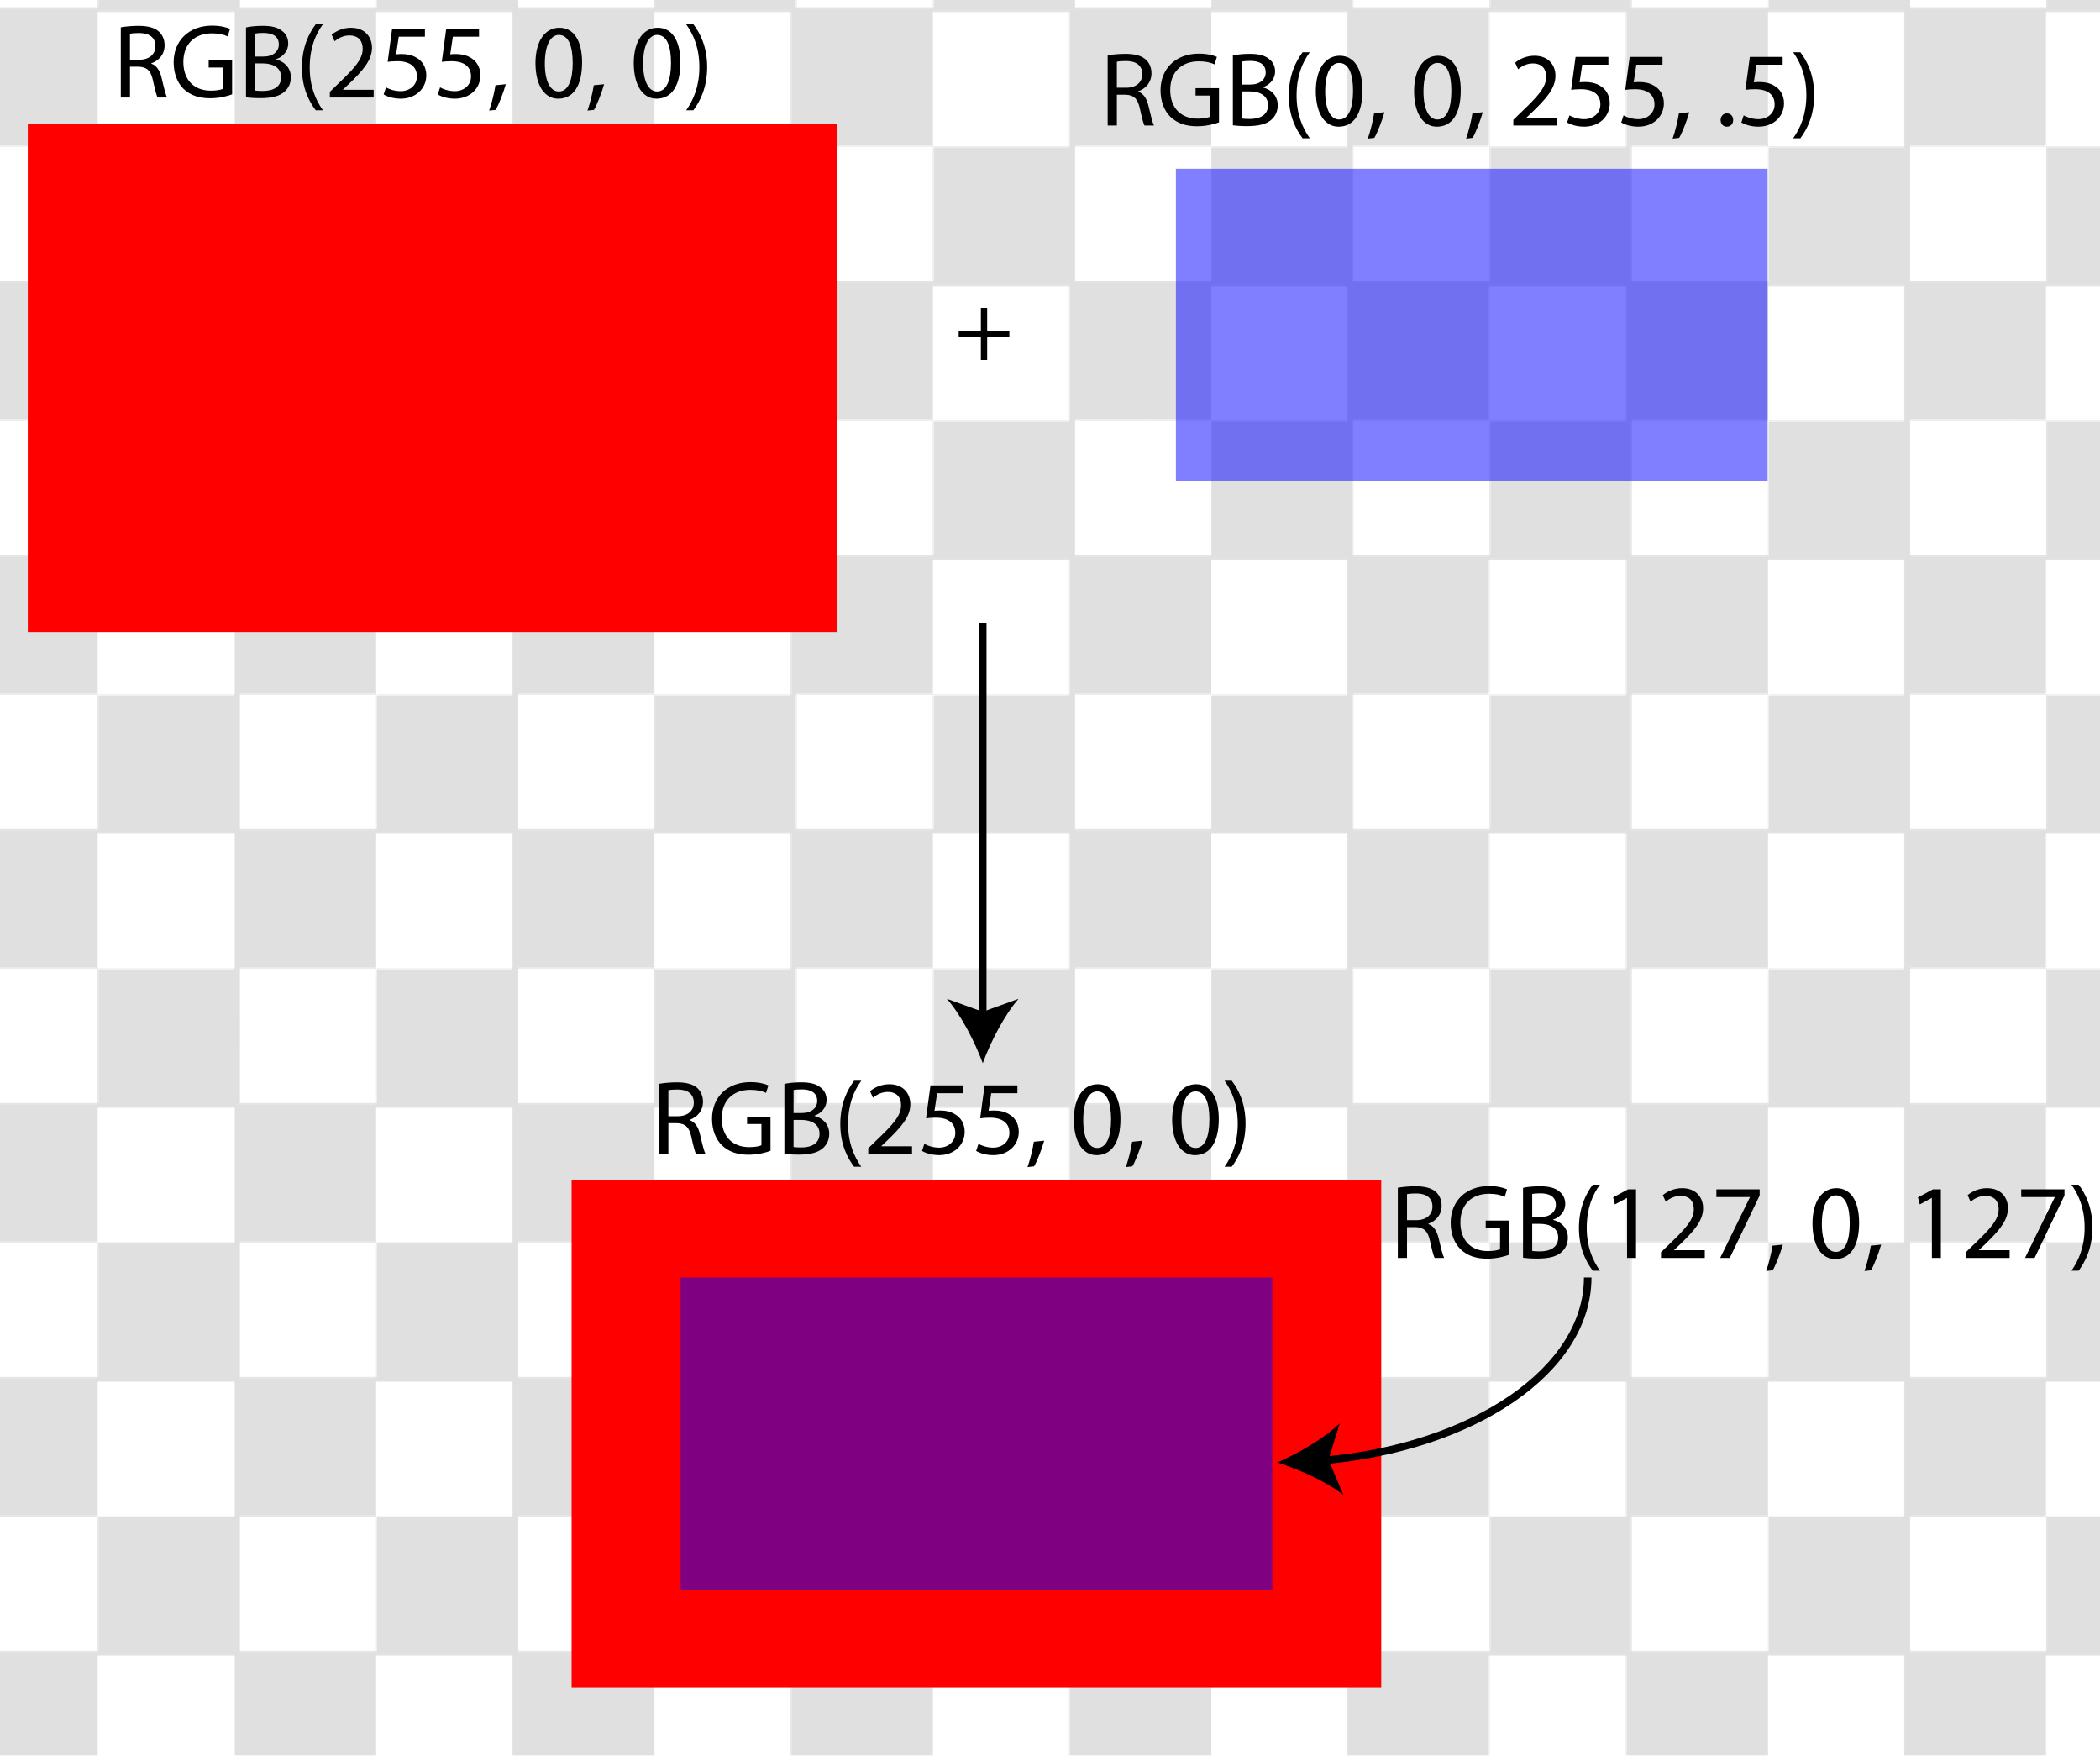
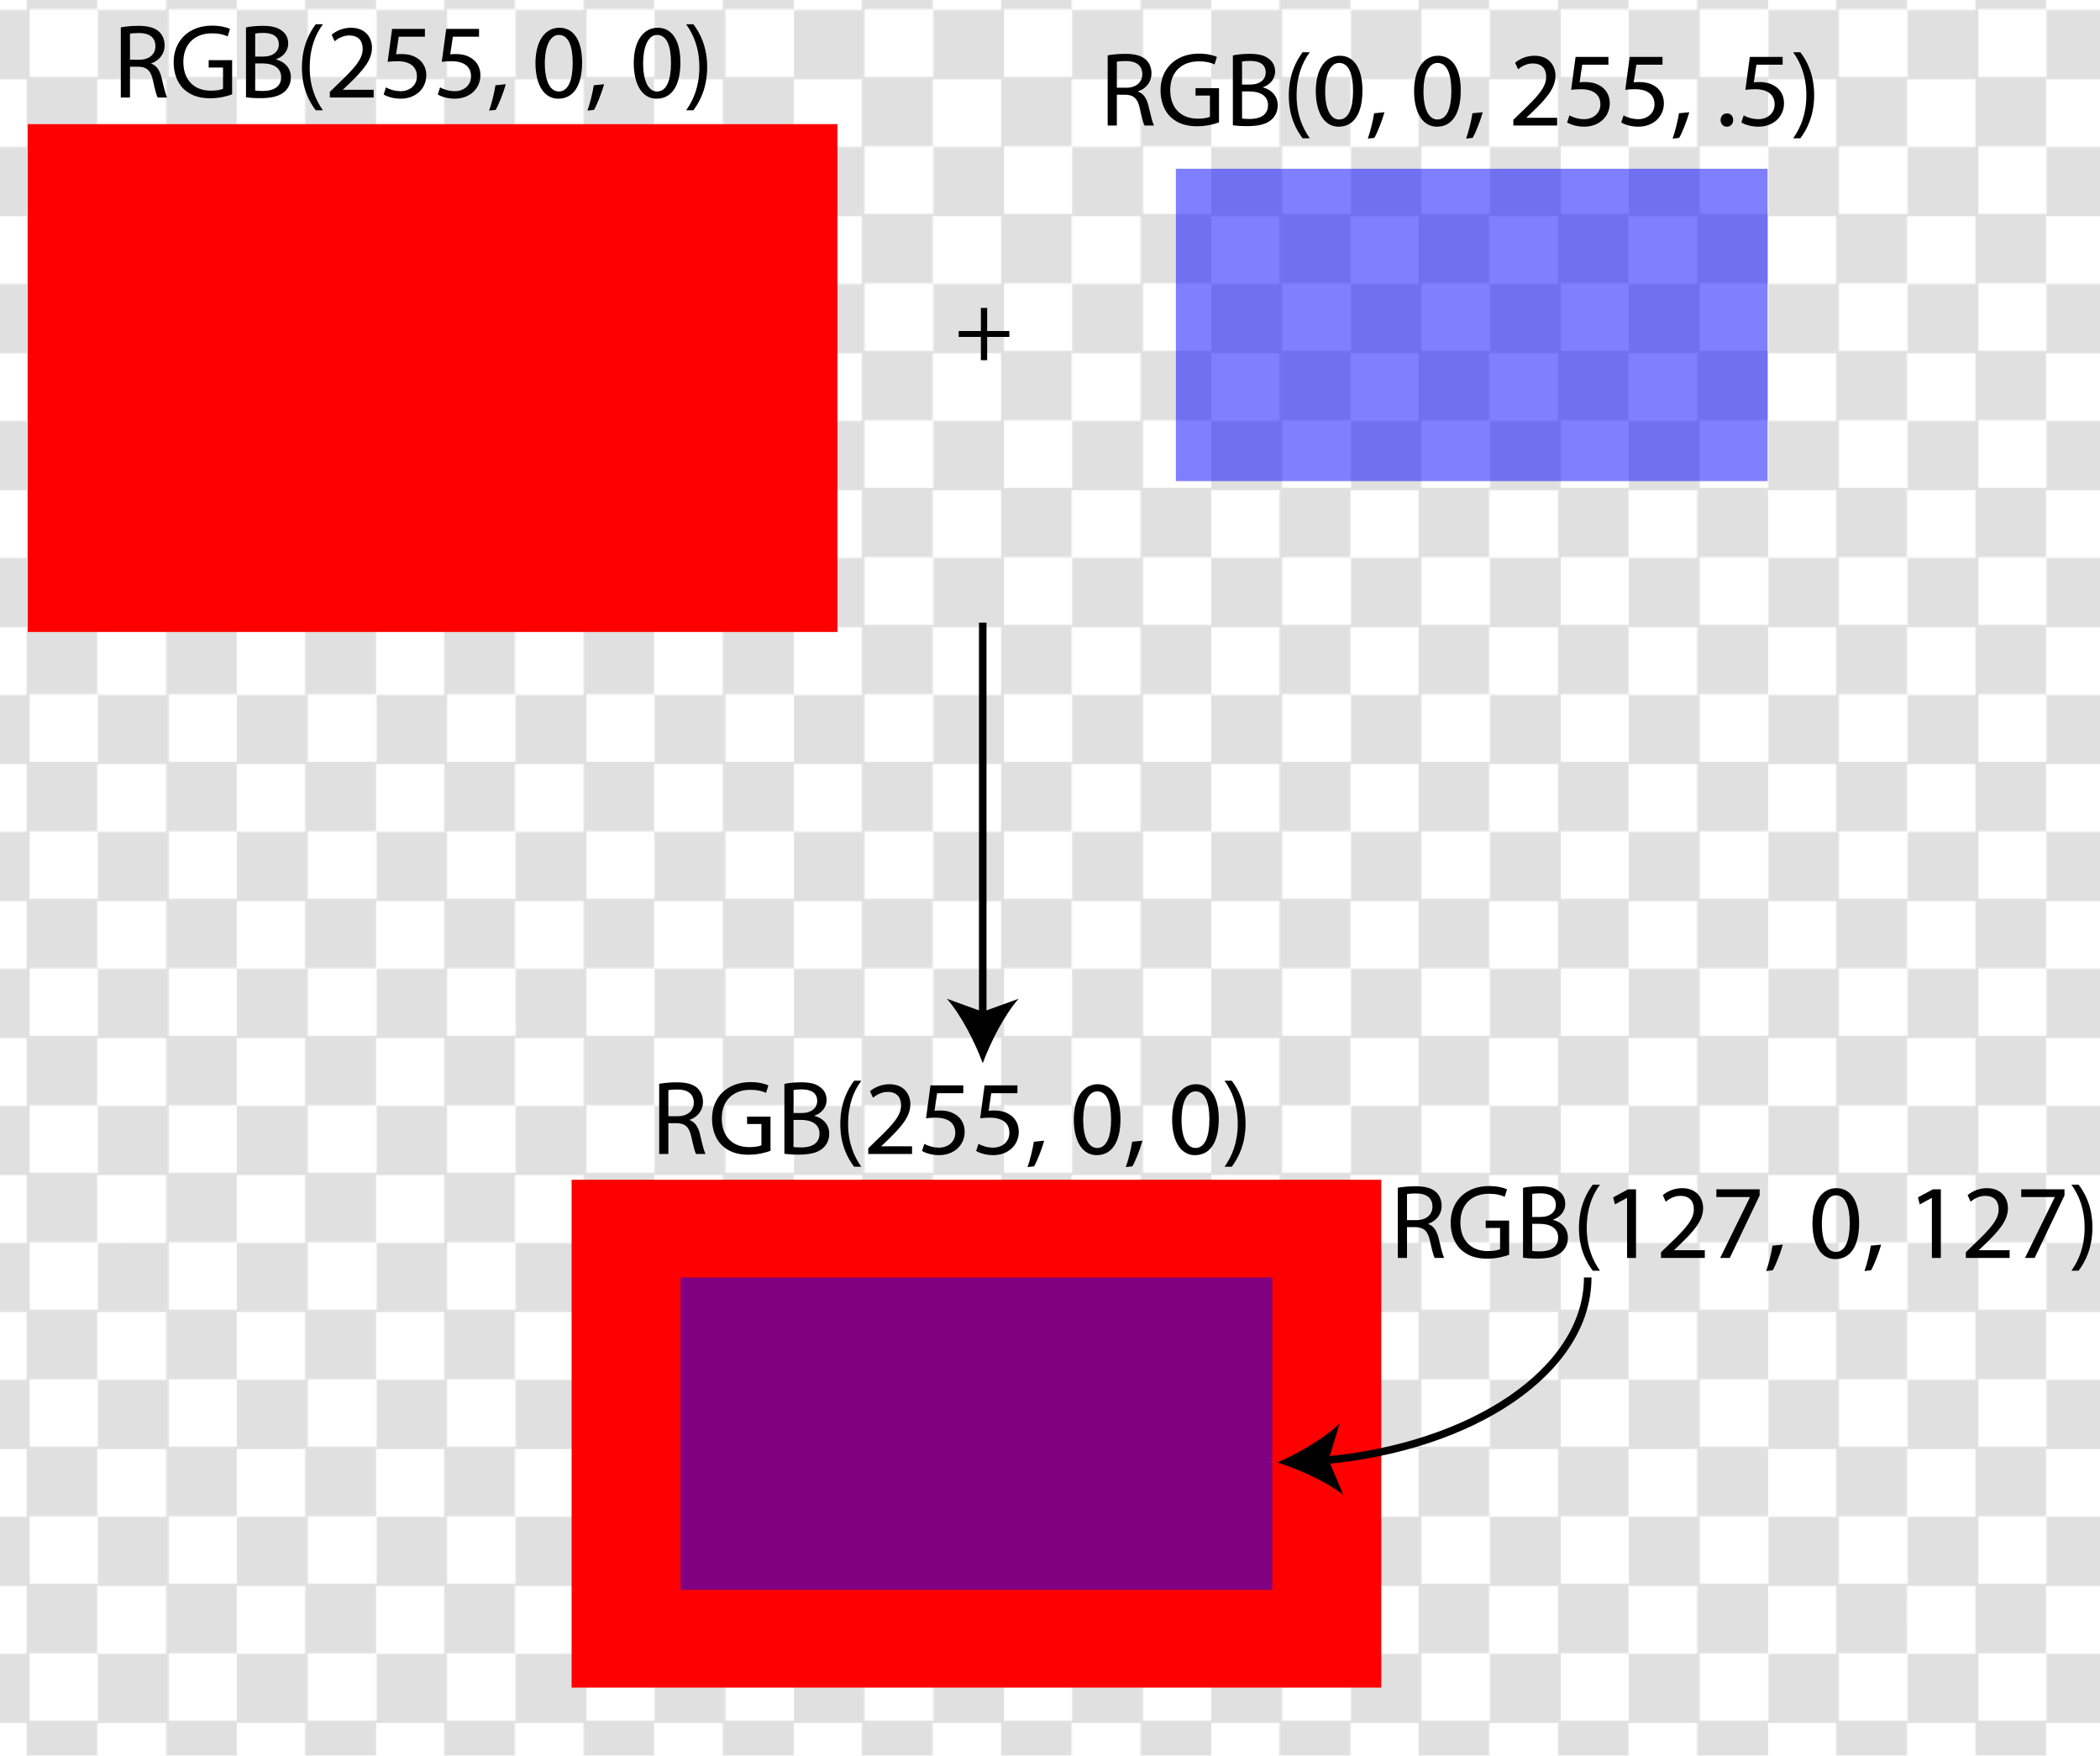
<svg xmlns="http://www.w3.org/2000/svg" version="1.1" x="0px" y="0px" width="278.714px" height="232.931px" viewBox="0 0 278.714 232.931" enable-background="new 0 0 278.714 232.931" xml:space="preserve">
-   <pattern x="-23.976" y="-16.899" width="36.947" height="36.35" patternUnits="userSpaceOnUse" id="New_Pattern_Swatch_2" viewBox="0 -36.35 36.947 36.35" overflow="visible">
+   <pattern x="-23.976" y="-16.899" width="18.474" height="18.175" patternUnits="userSpaceOnUse" id="New_Pattern_Swatch_3" viewBox="0 -18.175 18.474 18.175" overflow="visible">
    <g>
-       <polygon fill="none" points="0,0 36.947,0 36.947,-36.35 0,-36.35   " />
-       <polygon fill="#E0E0E0" points="18.875,-17.875 0,-17.875 0,-36.35 18.875,-36.35   " />
-       <polygon fill="#E0E0E0" points="36.947,0 18.072,0 18.072,-18.474 36.947,-18.474   " />
+       <polygon fill="none" points="0,0 18.474,0 18.474,-18.175 0,-18.175   " />
+       <polygon fill="#E0E0E0" points="9.438,-8.938 0,-8.938 0,-18.175 9.438,-18.175   " />
+       <polygon fill="#E0E0E0" points="18.474,0 9.036,0 9.036,-9.237 18.474,-9.237   " />
    </g>
  </pattern>
  <g id="Layer_2">
-     <rect fill="url(#New_Pattern_Swatch_2)" width="278.714" height="232.931" />
+     <rect fill="url(#New_Pattern_Swatch_3)" width="278.714" height="232.931" />
  </g>
  <g id="Layer_1">
    <rect x="3.688" y="16.473" fill="#FF0000" width="107.456" height="67.382" />
    <g>
      <rect x="14.968" y="3" fill="none" width="82.896" height="10.047" />
      <path d="M16.032,3.625c0.617-0.112,1.513-0.196,2.339-0.196c1.303,0,2.157,0.252,2.731,0.771c0.462,0.42,0.743,1.064,0.743,1.807    c0,1.232-0.785,2.059-1.765,2.395v0.042c0.714,0.252,1.148,0.925,1.373,1.905c0.308,1.316,0.532,2.227,0.729,2.591h-1.261    c-0.154-0.28-0.364-1.079-0.616-2.255c-0.28-1.303-0.798-1.793-1.905-1.835h-1.148v4.09h-1.219V3.625z M17.251,7.925h1.247    c1.303,0,2.129-0.714,2.129-1.793c0-1.219-0.883-1.751-2.171-1.751c-0.588,0-0.995,0.042-1.205,0.098V7.925z" />
      <path d="M30.806,12.52c-0.546,0.21-1.639,0.519-2.914,0.519c-1.429,0-2.605-0.364-3.53-1.247    c-0.812-0.785-1.316-2.045-1.316-3.516c0-2.815,1.947-4.875,5.113-4.875c1.092,0,1.961,0.238,2.367,0.434L30.218,4.83    c-0.504-0.238-1.135-0.406-2.087-0.406c-2.297,0-3.796,1.429-3.796,3.796c0,2.396,1.429,3.81,3.642,3.81    c0.798,0,1.345-0.112,1.625-0.252V8.962h-1.905v-0.98h3.11V12.52z" />
      <path d="M32.65,3.639c0.532-0.126,1.387-0.21,2.228-0.21c1.218,0,2.003,0.21,2.577,0.687c0.49,0.364,0.798,0.924,0.798,1.667    c0,0.924-0.616,1.723-1.597,2.073v0.042c0.896,0.21,1.947,0.953,1.947,2.354c0,0.813-0.322,1.443-0.812,1.891    c-0.645,0.602-1.709,0.882-3.25,0.882c-0.84,0-1.485-0.056-1.891-0.112V3.639z M33.869,7.505h1.106    c1.275,0,2.031-0.686,2.031-1.597c0-1.093-0.826-1.541-2.059-1.541c-0.56,0-0.882,0.042-1.079,0.084V7.505z M33.869,12.016    c0.252,0.042,0.588,0.056,1.022,0.056c1.261,0,2.423-0.462,2.423-1.835c0-1.274-1.106-1.821-2.437-1.821h-1.009V12.016z" />
      <path d="M42.857,3.219c-1.022,1.387-1.751,3.194-1.751,5.743c0,2.493,0.771,4.272,1.751,5.673h-0.953    c-0.882-1.163-1.835-2.956-1.835-5.687c0.014-2.746,0.953-4.552,1.835-5.729H42.857z" />
      <path d="M43.78,12.94v-0.756l0.966-0.938c2.326-2.213,3.39-3.39,3.39-4.763c0-0.924-0.435-1.779-1.793-1.779    c-0.827,0-1.513,0.42-1.933,0.771l-0.392-0.869c0.616-0.518,1.527-0.924,2.563-0.924c1.961,0,2.788,1.345,2.788,2.647    c0,1.681-1.219,3.04-3.138,4.888l-0.714,0.672v0.028h4.076v1.022H43.78z" />
      <path d="M56.396,4.872h-3.474l-0.35,2.339c0.21-0.028,0.406-0.042,0.742-0.042c0.714,0,1.401,0.14,1.961,0.49    c0.714,0.392,1.303,1.19,1.303,2.325c0,1.779-1.415,3.11-3.39,3.11c-0.995,0-1.821-0.28-2.269-0.561l0.308-0.938    c0.378,0.224,1.121,0.504,1.961,0.504c1.149,0,2.157-0.756,2.143-1.975c0-1.177-0.798-2.003-2.605-2.003    c-0.533,0-0.939,0.042-1.275,0.084l0.588-4.371h4.356V4.872z" />
      <path d="M63.578,4.872h-3.474l-0.35,2.339c0.21-0.028,0.406-0.042,0.742-0.042c0.714,0,1.401,0.14,1.961,0.49    c0.714,0.392,1.303,1.19,1.303,2.325c0,1.779-1.415,3.11-3.39,3.11c-0.995,0-1.821-0.28-2.269-0.561l0.308-0.938    c0.378,0.224,1.121,0.504,1.961,0.504c1.149,0,2.157-0.756,2.143-1.975c0-1.177-0.798-2.003-2.605-2.003    c-0.533,0-0.939,0.042-1.275,0.084l0.588-4.371h4.356V4.872z" />
      <path d="M64.918,14.677c0.308-0.84,0.687-2.339,0.84-3.362l1.373-0.14c-0.336,1.191-0.953,2.746-1.345,3.404L64.918,14.677z" />
      <path d="M77.256,8.29c0,3.096-1.163,4.805-3.166,4.805c-1.779,0-2.998-1.667-3.025-4.679c0-3.068,1.331-4.734,3.18-4.734    C76.149,3.681,77.256,5.39,77.256,8.29z M72.311,8.43c0,2.367,0.729,3.712,1.849,3.712c1.247,0,1.849-1.471,1.849-3.796    c0-2.241-0.56-3.712-1.849-3.712C73.095,4.633,72.311,5.95,72.311,8.43z" />
      <path d="M77.966,14.677c0.308-0.84,0.687-2.339,0.84-3.362l1.373-0.14c-0.336,1.191-0.953,2.746-1.345,3.404L77.966,14.677z" />
      <path d="M90.303,8.29c0,3.096-1.163,4.805-3.166,4.805c-1.779,0-2.998-1.667-3.025-4.679c0-3.068,1.331-4.734,3.18-4.734    C89.196,3.681,90.303,5.39,90.303,8.29z M85.358,8.43c0,2.367,0.729,3.712,1.849,3.712c1.247,0,1.849-1.471,1.849-3.796    c0-2.241-0.56-3.712-1.849-3.712C86.143,4.633,85.358,5.95,85.358,8.43z" />
      <path d="M91.069,14.635c0.98-1.387,1.751-3.194,1.751-5.715c0-2.521-0.756-4.3-1.751-5.701h0.953    c0.882,1.148,1.835,2.956,1.835,5.701c-0.014,2.745-0.953,4.538-1.835,5.715H91.069z" />
    </g>
    <rect x="156.066" y="22.393" fill="#0000FF" fill-opacity="0.5" width="78.53" height="41.446" />
    <g>
      <rect x="145.947" y="6.715" fill="none" width="100.768" height="10.046" />
      <path d="M147.011,7.34c0.616-0.112,1.513-0.196,2.34-0.196c1.303,0,2.156,0.252,2.731,0.771c0.462,0.42,0.742,1.064,0.742,1.807    c0,1.232-0.784,2.059-1.766,2.395v0.042c0.715,0.252,1.149,0.925,1.373,1.905c0.309,1.316,0.532,2.227,0.729,2.591H151.9    c-0.154-0.28-0.364-1.079-0.616-2.255c-0.28-1.303-0.799-1.793-1.905-1.835h-1.148v4.09h-1.219V7.34z M148.23,11.641h1.247    c1.303,0,2.129-0.714,2.129-1.793c0-1.219-0.883-1.751-2.171-1.751c-0.589,0-0.995,0.042-1.205,0.098V11.641z" />
      <path d="M161.786,16.235c-0.547,0.21-1.639,0.519-2.914,0.519c-1.429,0-2.605-0.364-3.529-1.247    c-0.813-0.785-1.317-2.045-1.317-3.516c0-2.815,1.947-4.875,5.113-4.875c1.093,0,1.961,0.238,2.367,0.434l-0.309,0.995    c-0.504-0.238-1.134-0.406-2.087-0.406c-2.297,0-3.796,1.429-3.796,3.796c0,2.396,1.429,3.81,3.642,3.81    c0.799,0,1.345-0.112,1.625-0.252v-2.815h-1.905v-0.98h3.11V16.235z" />
      <path d="M163.629,7.354c0.532-0.126,1.387-0.21,2.228-0.21c1.219,0,2.003,0.21,2.577,0.687c0.49,0.364,0.799,0.924,0.799,1.667    c0,0.924-0.616,1.723-1.598,2.073v0.042c0.896,0.21,1.947,0.952,1.947,2.353c0,0.813-0.322,1.443-0.813,1.891    c-0.645,0.602-1.709,0.882-3.249,0.882c-0.841,0-1.485-0.056-1.892-0.112V7.354z M164.848,11.22h1.106    c1.274,0,2.031-0.686,2.031-1.597c0-1.093-0.826-1.541-2.059-1.541c-0.561,0-0.883,0.042-1.079,0.084V11.22z M164.848,15.731    c0.252,0.042,0.588,0.056,1.022,0.056c1.261,0,2.424-0.462,2.424-1.835c0-1.274-1.107-1.821-2.438-1.821h-1.009V15.731z" />
      <path d="M173.836,6.934c-1.022,1.387-1.751,3.194-1.751,5.743c0,2.493,0.771,4.272,1.751,5.673h-0.952    c-0.883-1.163-1.835-2.956-1.835-5.687c0.014-2.746,0.952-4.552,1.835-5.729H173.836z" />
      <path d="M180.824,12.005c0,3.096-1.162,4.805-3.165,4.805c-1.779,0-2.998-1.667-3.026-4.679c0-3.068,1.331-4.734,3.18-4.734    C179.717,7.396,180.824,9.105,180.824,12.005z M175.879,12.145c0,2.367,0.729,3.712,1.849,3.712c1.247,0,1.85-1.471,1.85-3.796    c0-2.241-0.561-3.712-1.85-3.712C176.664,8.349,175.879,9.666,175.879,12.145z" />
      <path d="M181.535,18.392c0.308-0.84,0.686-2.339,0.84-3.362l1.373-0.14c-0.336,1.191-0.953,2.746-1.345,3.404L181.535,18.392z" />
      <path d="M193.871,12.005c0,3.096-1.162,4.805-3.165,4.805c-1.779,0-2.998-1.667-3.026-4.679c0-3.068,1.331-4.734,3.18-4.734    C192.764,7.396,193.871,9.105,193.871,12.005z M188.926,12.145c0,2.367,0.729,3.712,1.849,3.712c1.247,0,1.85-1.471,1.85-3.796    c0-2.241-0.561-3.712-1.85-3.712C189.71,8.349,188.926,9.666,188.926,12.145z" />
      <path d="M194.582,18.392c0.308-0.84,0.686-2.339,0.84-3.362l1.373-0.14c-0.336,1.191-0.953,2.746-1.345,3.404L194.582,18.392z" />
      <path d="M200.852,16.655v-0.756l0.967-0.938c2.325-2.213,3.39-3.39,3.39-4.763c0-0.924-0.434-1.779-1.793-1.779    c-0.826,0-1.513,0.42-1.933,0.771l-0.393-0.869c0.616-0.519,1.527-0.924,2.563-0.924c1.961,0,2.788,1.345,2.788,2.647    c0,1.681-1.219,3.04-3.138,4.889l-0.715,0.672v0.028h4.076v1.022H200.852z" />
      <path d="M213.469,8.587h-3.474l-0.351,2.339c0.21-0.028,0.406-0.042,0.742-0.042c0.715,0,1.401,0.14,1.961,0.49    c0.715,0.392,1.303,1.19,1.303,2.325c0,1.779-1.414,3.11-3.39,3.11c-0.994,0-1.821-0.28-2.27-0.561l0.309-0.938    c0.378,0.224,1.121,0.504,1.961,0.504c1.148,0,2.157-0.756,2.144-1.975c0-1.177-0.799-2.003-2.605-2.003    c-0.532,0-0.938,0.042-1.274,0.084l0.588-4.371h4.356V8.587z" />
      <path d="M220.651,8.587h-3.474l-0.351,2.339c0.21-0.028,0.406-0.042,0.742-0.042c0.715,0,1.401,0.14,1.961,0.49    c0.715,0.392,1.303,1.19,1.303,2.325c0,1.779-1.414,3.11-3.39,3.11c-0.994,0-1.821-0.28-2.27-0.561l0.309-0.938    c0.378,0.224,1.121,0.504,1.961,0.504c1.148,0,2.157-0.756,2.144-1.975c0-1.177-0.799-2.003-2.605-2.003    c-0.532,0-0.938,0.042-1.274,0.084l0.588-4.371h4.356V8.587z" />
      <path d="M221.992,18.392c0.308-0.84,0.686-2.339,0.84-3.362l1.373-0.14c-0.336,1.191-0.953,2.746-1.345,3.404L221.992,18.392z" />
      <path d="M228.361,15.927c0-0.504,0.35-0.882,0.84-0.882c0.491,0,0.827,0.364,0.827,0.882c0,0.504-0.336,0.883-0.854,0.883    C228.697,16.81,228.361,16.431,228.361,15.927z" />
      <path d="M236.595,8.587h-3.474l-0.351,2.339c0.21-0.028,0.406-0.042,0.742-0.042c0.715,0,1.401,0.14,1.961,0.49    c0.715,0.392,1.303,1.19,1.303,2.325c0,1.779-1.414,3.11-3.39,3.11c-0.994,0-1.821-0.28-2.27-0.561l0.309-0.938    c0.378,0.224,1.12,0.504,1.961,0.504c1.148,0,2.157-0.756,2.144-1.975c0-1.177-0.799-2.003-2.605-2.003    c-0.532,0-0.938,0.042-1.275,0.084l0.589-4.371h4.356V8.587z" />
      <path d="M237.992,18.35c0.98-1.387,1.751-3.194,1.751-5.715c0-2.521-0.757-4.3-1.751-5.701h0.952    c0.883,1.148,1.835,2.956,1.835,5.701c-0.014,2.745-0.952,4.538-1.835,5.715H237.992z" />
    </g>
    <g>
      <path d="M131.017,40.861v3.063h2.945v0.782h-2.945v3.088h-0.834v-3.088h-2.945v-0.782h2.945v-3.063H131.017z" />
    </g>
    <g>
      <g>
        <line fill="none" stroke="#000000" stroke-miterlimit="10" x1="130.431" y1="82.615" x2="130.431" y2="135.042" />
        <g>
          <path d="M130.431,141.077c-1.054-2.84-2.852-6.363-4.756-8.548l4.756,1.721l4.755-1.721      C133.282,134.713,131.484,138.237,130.431,141.077z" />
        </g>
      </g>
    </g>
    <rect x="75.864" y="156.544" fill="#FF0000" width="107.457" height="67.383" />
    <g>
      <rect x="86.422" y="143.184" fill="none" width="86.34" height="10.046" />
      <path d="M87.487,143.808c0.616-0.111,1.513-0.195,2.339-0.195c1.303,0,2.157,0.252,2.731,0.77    c0.462,0.421,0.743,1.065,0.743,1.808c0,1.232-0.785,2.059-1.765,2.396v0.042c0.714,0.252,1.148,0.924,1.373,1.904    c0.308,1.317,0.532,2.228,0.729,2.592h-1.261c-0.154-0.28-0.364-1.078-0.616-2.255c-0.28-1.303-0.798-1.793-1.905-1.835h-1.148    v4.09h-1.219V143.808z M88.706,148.109h1.247c1.303,0,2.129-0.715,2.129-1.793c0-1.219-0.883-1.751-2.171-1.751    c-0.588,0-0.995,0.042-1.205,0.098V148.109z" />
      <path d="M102.261,152.704c-0.546,0.21-1.639,0.518-2.914,0.518c-1.429,0-2.605-0.364-3.53-1.246    c-0.813-0.784-1.316-2.045-1.316-3.516c0-2.816,1.947-4.875,5.113-4.875c1.092,0,1.961,0.238,2.367,0.435l-0.308,0.994    c-0.504-0.238-1.135-0.406-2.087-0.406c-2.297,0-3.796,1.429-3.796,3.796c0,2.396,1.429,3.811,3.642,3.811    c0.798,0,1.345-0.112,1.625-0.253v-2.815h-1.905v-0.98h3.11V152.704z" />
      <path d="M104.104,143.823c0.532-0.126,1.387-0.21,2.228-0.21c1.218,0,2.003,0.21,2.577,0.686c0.49,0.364,0.798,0.925,0.798,1.667    c0,0.925-0.616,1.724-1.597,2.073v0.042c0.896,0.21,1.947,0.953,1.947,2.354c0,0.813-0.322,1.442-0.812,1.891    c-0.645,0.603-1.709,0.883-3.25,0.883c-0.84,0-1.485-0.056-1.891-0.112V143.823z M105.323,147.689h1.106    c1.275,0,2.031-0.687,2.031-1.598c0-1.092-0.827-1.54-2.059-1.54c-0.561,0-0.882,0.042-1.079,0.084V147.689z M105.323,152.199    c0.252,0.042,0.588,0.057,1.022,0.057c1.261,0,2.423-0.463,2.423-1.835c0-1.275-1.106-1.821-2.437-1.821h-1.009V152.199z" />
      <path d="M114.312,143.402c-1.022,1.387-1.751,3.194-1.751,5.743c0,2.494,0.771,4.272,1.751,5.674h-0.953    c-0.882-1.163-1.835-2.956-1.835-5.688c0.014-2.745,0.953-4.553,1.835-5.729H114.312z" />
      <path d="M115.234,153.124v-0.757l0.966-0.938c2.325-2.213,3.39-3.39,3.39-4.762c0-0.925-0.435-1.779-1.793-1.779    c-0.827,0-1.513,0.42-1.933,0.771l-0.392-0.869c0.616-0.518,1.527-0.924,2.563-0.924c1.961,0,2.788,1.345,2.788,2.647    c0,1.681-1.219,3.039-3.138,4.889l-0.714,0.672v0.028h4.076v1.022H115.234z" />
      <path d="M127.851,145.055h-3.474l-0.35,2.339c0.21-0.027,0.406-0.042,0.742-0.042c0.715,0,1.401,0.141,1.961,0.49    c0.714,0.393,1.303,1.191,1.303,2.325c0,1.779-1.415,3.11-3.39,3.11c-0.995,0-1.821-0.28-2.269-0.561l0.308-0.938    c0.378,0.225,1.121,0.504,1.961,0.504c1.149,0,2.157-0.756,2.143-1.975c0-1.177-0.798-2.003-2.605-2.003    c-0.533,0-0.938,0.042-1.275,0.084l0.588-4.37h4.356V145.055z" />
      <path d="M135.033,145.055h-3.474l-0.35,2.339c0.21-0.027,0.406-0.042,0.742-0.042c0.715,0,1.401,0.141,1.961,0.49    c0.714,0.393,1.303,1.191,1.303,2.325c0,1.779-1.415,3.11-3.39,3.11c-0.995,0-1.821-0.28-2.269-0.561l0.308-0.938    c0.378,0.225,1.121,0.504,1.961,0.504c1.149,0,2.157-0.756,2.143-1.975c0-1.177-0.798-2.003-2.605-2.003    c-0.533,0-0.938,0.042-1.275,0.084l0.588-4.37h4.356V145.055z" />
      <path d="M136.373,154.861c0.308-0.841,0.687-2.34,0.84-3.362l1.373-0.14c-0.336,1.19-0.953,2.745-1.345,3.403L136.373,154.861z" />
      <path d="M148.71,148.473c0,3.096-1.162,4.805-3.165,4.805c-1.779,0-2.998-1.667-3.026-4.679c0-3.067,1.331-4.734,3.18-4.734    C147.604,143.865,148.71,145.574,148.71,148.473z M143.766,148.613c0,2.367,0.729,3.712,1.849,3.712    c1.247,0,1.85-1.471,1.85-3.796c0-2.241-0.561-3.712-1.85-3.712C144.55,144.817,143.766,146.133,143.766,148.613z" />
      <path d="M149.42,154.861c0.309-0.841,0.687-2.34,0.841-3.362l1.373-0.14c-0.336,1.19-0.953,2.745-1.345,3.403L149.42,154.861z" />
      <path d="M161.757,148.473c0,3.096-1.162,4.805-3.165,4.805c-1.779,0-2.998-1.667-3.026-4.679c0-3.067,1.331-4.734,3.18-4.734    C160.651,143.865,161.757,145.574,161.757,148.473z M156.813,148.613c0,2.367,0.729,3.712,1.849,3.712    c1.247,0,1.85-1.471,1.85-3.796c0-2.241-0.561-3.712-1.85-3.712C157.597,144.817,156.813,146.133,156.813,148.613z" />
      <path d="M162.524,154.819c0.98-1.387,1.751-3.194,1.751-5.716s-0.757-4.3-1.751-5.701h0.952c0.883,1.149,1.835,2.956,1.835,5.701    c-0.014,2.746-0.952,4.539-1.835,5.716H162.524z" />
    </g>
    <rect x="90.328" y="169.512" opacity="0.5" fill="#0000FF" width="78.529" height="41.446" />
    <g>
      <g>
        <path fill="none" stroke="#000000" stroke-miterlimit="10" d="M210.723,169.512c0,12.35-15.264,22.554-35.177,24.29" />
        <g>
          <path d="M169.514,194.063c2.781-1.199,6.207-3.177,8.29-5.191l-1.472,4.838l1.964,4.66      C176.016,196.581,172.405,194.967,169.514,194.063z" />
        </g>
      </g>
    </g>
    <g>
      <rect x="184.457" y="156.976" fill="none" width="96.75" height="10.047" />
      <path d="M185.521,157.6c0.616-0.111,1.513-0.195,2.34-0.195c1.302,0,2.156,0.252,2.731,0.771c0.462,0.42,0.742,1.064,0.742,1.807    c0,1.232-0.784,2.059-1.766,2.396v0.042c0.715,0.252,1.149,0.924,1.373,1.904c0.309,1.317,0.532,2.228,0.729,2.592h-1.261    c-0.154-0.28-0.364-1.078-0.616-2.255c-0.28-1.303-0.799-1.793-1.905-1.835h-1.148v4.09h-1.219V157.6z M186.74,161.901h1.247    c1.303,0,2.129-0.715,2.129-1.793c0-1.219-0.883-1.751-2.171-1.751c-0.589,0-0.995,0.042-1.205,0.098V161.901z" />
      <path d="M200.295,166.496c-0.547,0.21-1.639,0.518-2.914,0.518c-1.429,0-2.605-0.364-3.529-1.246    c-0.813-0.784-1.317-2.045-1.317-3.516c0-2.816,1.947-4.875,5.113-4.875c1.093,0,1.961,0.238,2.367,0.435l-0.309,0.994    c-0.504-0.238-1.134-0.406-2.087-0.406c-2.297,0-3.796,1.429-3.796,3.796c0,2.396,1.429,3.811,3.642,3.811    c0.799,0,1.345-0.112,1.625-0.253v-2.815h-1.904v-0.98h3.109V166.496z" />
      <path d="M202.139,157.615c0.532-0.126,1.387-0.21,2.228-0.21c1.219,0,2.003,0.21,2.577,0.686c0.49,0.364,0.799,0.925,0.799,1.667    c0,0.925-0.617,1.724-1.598,2.073v0.042c0.896,0.21,1.947,0.953,1.947,2.354c0,0.813-0.322,1.442-0.813,1.891    c-0.645,0.603-1.709,0.883-3.249,0.883c-0.841,0-1.485-0.056-1.892-0.112V157.615z M203.358,161.481h1.106    c1.274,0,2.031-0.687,2.031-1.598c0-1.092-0.826-1.54-2.06-1.54c-0.56,0-0.882,0.042-1.078,0.084V161.481z M203.358,165.991    c0.252,0.042,0.588,0.057,1.022,0.057c1.261,0,2.424-0.463,2.424-1.835c0-1.275-1.107-1.821-2.438-1.821h-1.009V165.991z" />
      <path d="M212.346,157.194c-1.022,1.387-1.751,3.194-1.751,5.743c0,2.494,0.771,4.272,1.751,5.674h-0.952    c-0.883-1.163-1.835-2.956-1.835-5.688c0.014-2.745,0.952-4.553,1.835-5.729H212.346z" />
      <path d="M215.944,158.959h-0.028l-1.582,0.854l-0.238-0.938l1.989-1.064h1.05v9.104h-1.19V158.959z" />
      <path d="M220.45,166.916v-0.757l0.967-0.938c2.325-2.213,3.39-3.39,3.39-4.762c0-0.925-0.434-1.779-1.793-1.779    c-0.826,0-1.513,0.42-1.933,0.771l-0.393-0.869c0.616-0.518,1.527-0.924,2.563-0.924c1.961,0,2.788,1.345,2.788,2.647    c0,1.681-1.219,3.039-3.138,4.889l-0.715,0.672v0.028h4.076v1.022H220.45z" />
      <path d="M233.543,157.811v0.812l-3.965,8.293h-1.274l3.95-8.055v-0.027H227.8v-1.022H233.543z" />
      <path d="M234.407,168.653c0.309-0.841,0.687-2.34,0.841-3.362l1.373-0.14c-0.336,1.19-0.953,2.745-1.345,3.403L234.407,168.653z" />
      <path d="M246.744,162.265c0,3.096-1.162,4.805-3.165,4.805c-1.779,0-2.998-1.667-3.026-4.679c0-3.067,1.331-4.734,3.18-4.734    C245.637,157.657,246.744,159.366,246.744,162.265z M241.799,162.405c0,2.367,0.729,3.712,1.849,3.712    c1.247,0,1.85-1.471,1.85-3.796c0-2.241-0.561-3.712-1.85-3.712C242.583,158.609,241.799,159.925,241.799,162.405z" />
      <path d="M247.454,168.653c0.309-0.841,0.687-2.34,0.841-3.362l1.373-0.14c-0.336,1.19-0.953,2.745-1.345,3.403L247.454,168.653z" />
      <path d="M256.401,158.959h-0.028l-1.582,0.854l-0.238-0.938l1.989-1.064h1.05v9.104h-1.19V158.959z" />
      <path d="M260.907,166.916v-0.757l0.967-0.938c2.325-2.213,3.39-3.39,3.39-4.762c0-0.925-0.434-1.779-1.793-1.779    c-0.826,0-1.513,0.42-1.933,0.771l-0.393-0.869c0.616-0.518,1.527-0.924,2.563-0.924c1.961,0,2.788,1.345,2.788,2.647    c0,1.681-1.219,3.039-3.138,4.889l-0.715,0.672v0.028h4.076v1.022H260.907z" />
      <path d="M274,157.811v0.812l-3.965,8.293h-1.274l3.95-8.055v-0.027h-4.454v-1.022H274z" />
      <path d="M274.92,168.611c0.98-1.387,1.751-3.194,1.751-5.716s-0.757-4.3-1.751-5.701h0.952c0.883,1.149,1.835,2.956,1.835,5.701    c-0.014,2.746-0.952,4.539-1.835,5.716H274.92z" />
    </g>
  </g>
</svg>
